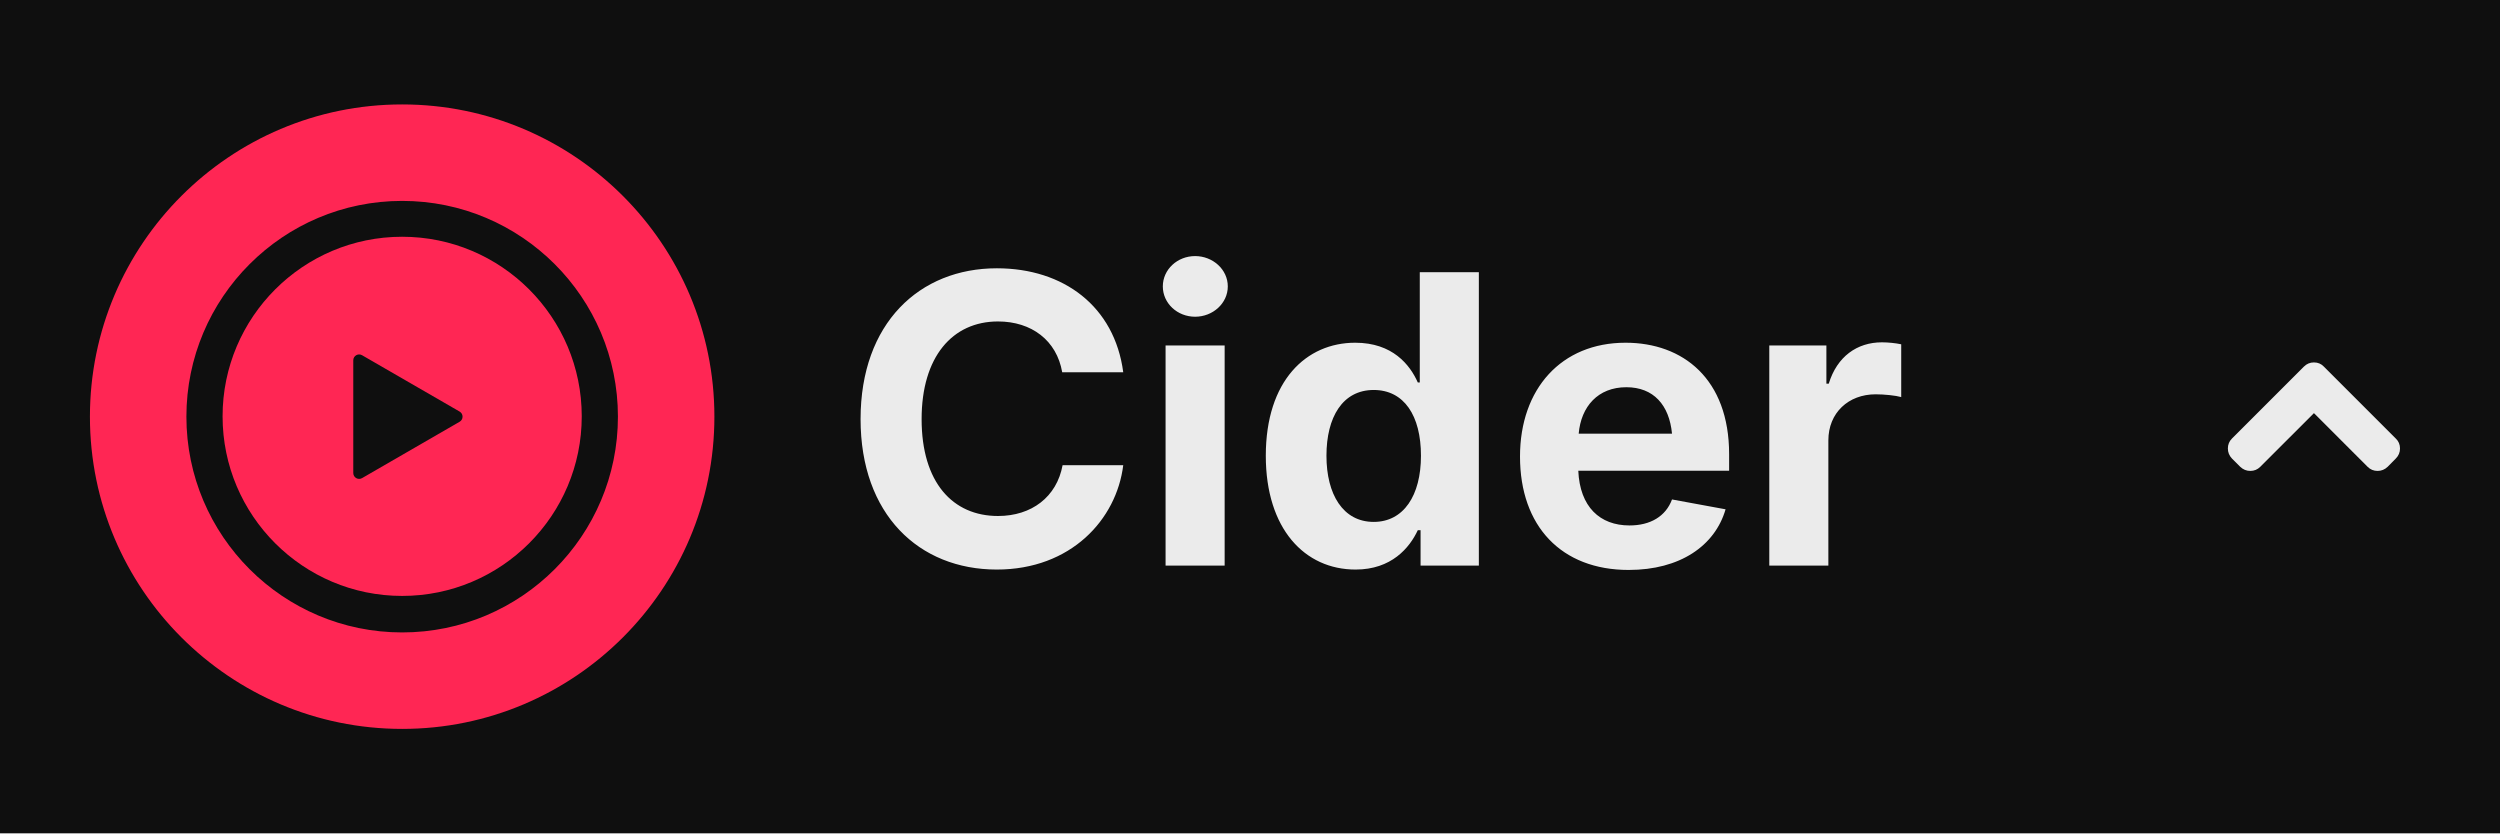
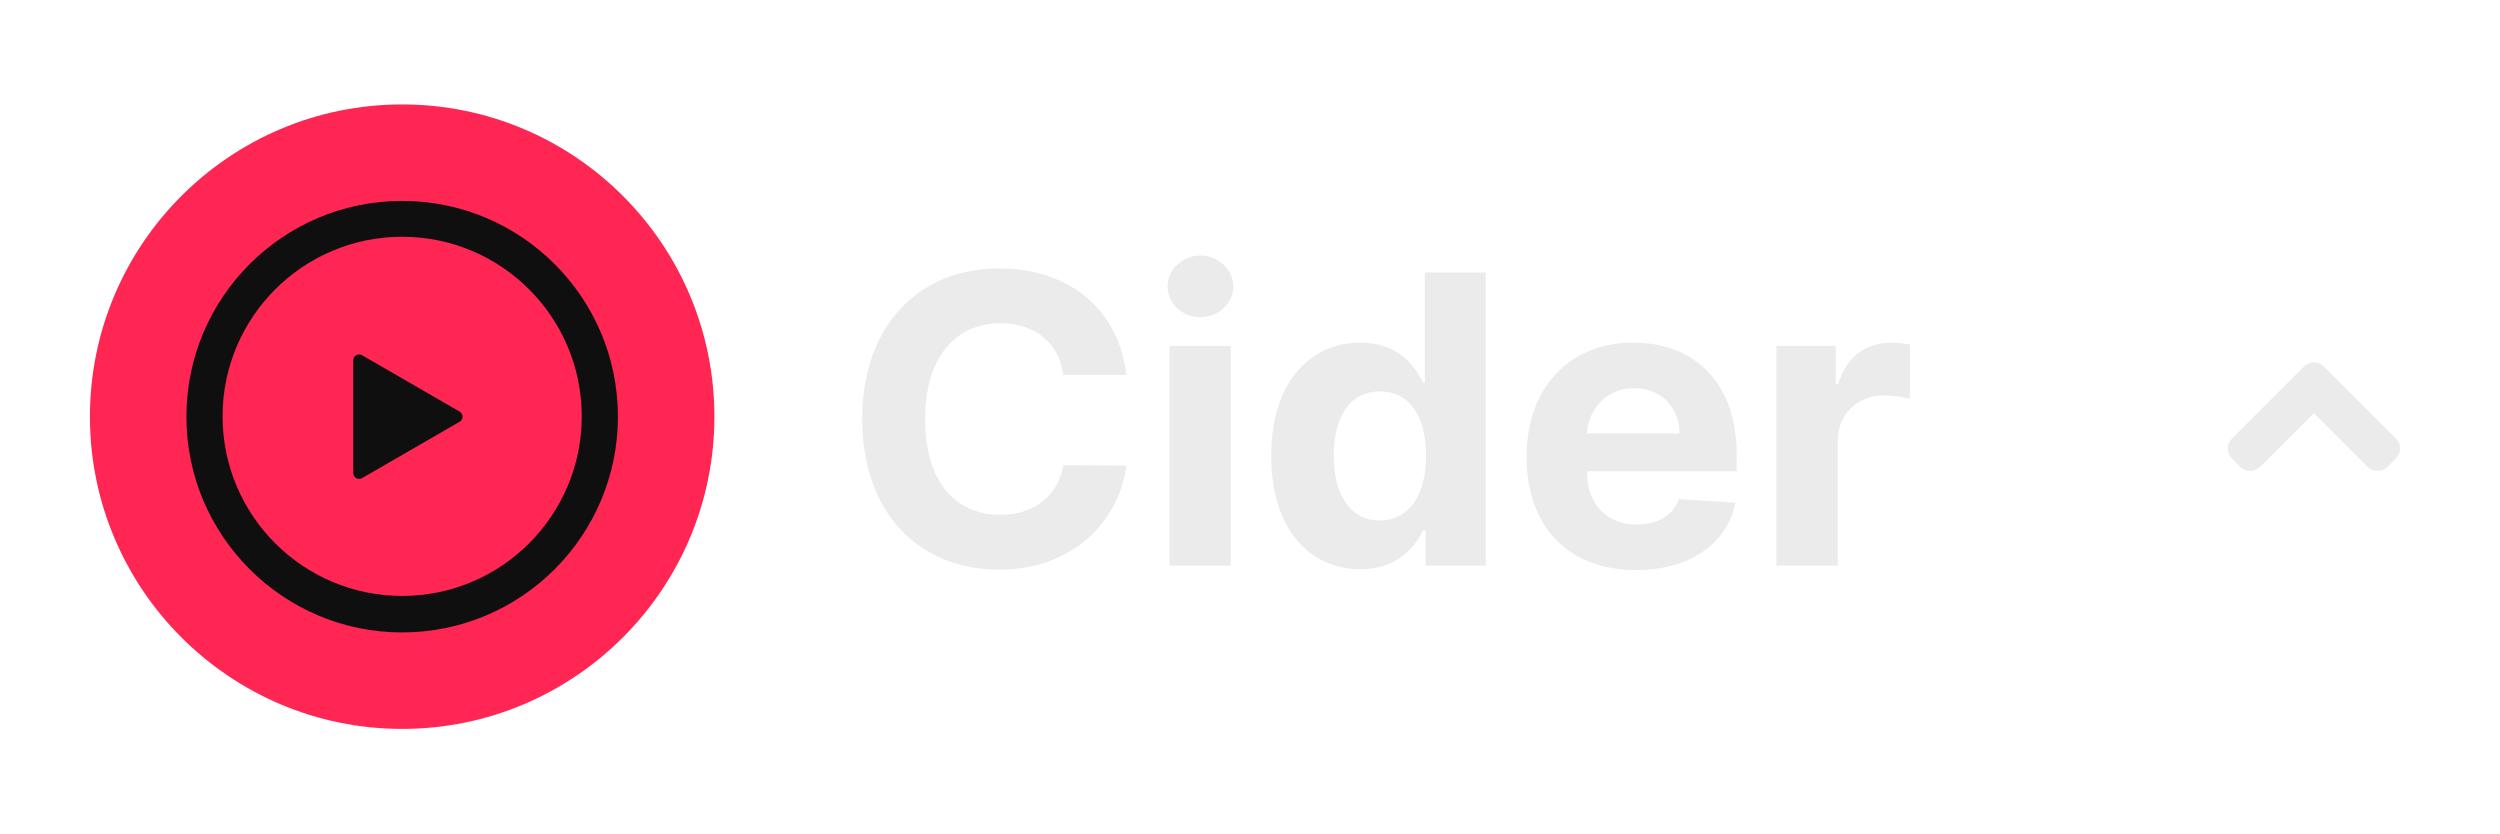
<svg xmlns="http://www.w3.org/2000/svg" width="100%" height="100%" viewBox="0 0 300 100" version="1.1" xml:space="preserve" style="fill-rule:evenodd;clip-rule:evenodd;stroke-linejoin:round;stroke-miterlimit:2;">
-   <rect x="0" y="0" width="300" height="100" style="fill:rgb(15,15,15);" />
  <g transform="matrix(0.30081,0,0,0.30081,-41.1651,-47.9227)">
    <g transform="matrix(1.26848,0,0,1.26848,167,195.512)">
      <circle cx="101" cy="102.5" r="79.5" style="fill:rgb(15,15,15);" />
    </g>
    <g transform="matrix(0.260038,0,0,0.260038,167,195.511)">
      <g id="Release.afdesign">
        <g>
          <path d="M501,21C765.367,21 980,235.633 980,500C980,764.367 765.367,979 501,979C236.633,979 22,764.367 22,500C22,235.633 236.633,21 501,21ZM501,169C683.684,169 832,317.316 832,500C832,682.684 683.684,831 501,831C318.316,831 170,682.684 170,500C170,317.316 318.316,169 501,169Z" style="fill:rgb(255,38,84);" />
          <path d="M501,224C653.053,224 776.5,347.447 776.5,499.5C776.5,651.553 653.053,775 501,775C348.947,775 225.5,651.553 225.5,499.5C225.5,347.447 348.947,224 501,224ZM589.165,492.207C595.163,495.672 595.163,504.328 589.165,507.793L439.502,594.256C433.502,597.722 426,593.392 426,586.463L426,413.537C426,406.608 433.502,402.278 439.502,405.744L589.165,492.207Z" style="fill:rgb(255,38,84);" />
        </g>
      </g>
    </g>
    <g transform="matrix(10.0544,0,0,10.0544,472.765,384.95)">
-       <text x="0px" y="0px" style="font-family:'Inter-Bold', 'Inter';font-weight:700;font-size:16px;fill:rgb(235,235,235);">Cider</text>
+       <g transform="matrix(16,0,0,16,0,0)">
+         <path d="M0.705,-0.473C0.685,-0.641 0.558,-0.737 0.389,-0.737C0.197,-0.737 0.05,-0.602 0.05,-0.364C0.05,-0.126 0.195,0.01 0.389,0.01C0.576,0.01 0.688,-0.114 0.705,-0.248L0.549,-0.249C0.535,-0.171 0.474,-0.126 0.392,-0.126C0.281,-0.126 0.206,-0.208 0.206,-0.364C0.206,-0.515 0.28,-0.601 0.393,-0.601C0.477,-0.601 0.538,-0.553 0.549,-0.473L0.705,-0.473Z" style="fill:rgb(235,235,235);fill-rule:nonzero;" />
+       </g>
+       <g transform="matrix(16,0,0,16,12.0341,0)">
+         <path d="M0.06,-0L0.212,-0L0.212,-0.545L0.06,-0.545L0.06,-0ZM0.136,-0.616C0.181,-0.616 0.218,-0.65 0.218,-0.692C0.218,-0.734 0.181,-0.769 0.136,-0.769C0.092,-0.769 0.055,-0.734 0.055,-0.692C0.055,-0.65 0.092,-0.616 0.136,-0.616Z" style="fill:rgb(235,235,235);fill-rule:nonzero;" />
+       </g>
+       <g transform="matrix(16,0,0,16,16.3864,0)">
+         <path d="M0.261,0.009C0.349,0.009 0.395,-0.042 0.416,-0.087L0.423,-0.087L0.423,-0L0.572,-0L0.572,-0.727L0.421,-0.727L0.421,-0.454L0.416,-0.454C0.396,-0.498 0.352,-0.553 0.261,-0.553C0.141,-0.553 0.04,-0.46 0.04,-0.272C0.04,-0.089 0.137,0.009 0.261,0.009ZM0.309,-0.112C0.235,-0.112 0.195,-0.178 0.195,-0.273C0.195,-0.367 0.234,-0.432 0.309,-0.432C0.383,-0.432 0.424,-0.37 0.424,-0.273C0.424,-0.175 0.382,-0.112 0.309,-0.112Z" style="fill:rgb(235,235,235);fill-rule:nonzero;" />
+       </g>
+       <g transform="matrix(16,0,0,16,26.5511,0)">
+         <path d="M0.309,0.011C0.444,0.011 0.535,-0.055 0.556,-0.156L0.416,-0.165C0.401,-0.124 0.362,-0.102 0.311,-0.102C0.236,-0.102 0.188,-0.152 0.188,-0.234L0.188,-0.234L0.559,-0.234L0.559,-0.276C0.559,-0.461 0.447,-0.553 0.303,-0.553C0.142,-0.553 0.038,-0.439 0.038,-0.27C0.038,-0.097 0.141,0.011 0.309,0.011ZM0.188,-0.328C0.191,-0.39 0.238,-0.44 0.305,-0.44C0.371,-0.44 0.417,-0.393 0.417,-0.328L0.188,-0.328Z" style="fill:rgb(235,235,235);fill-rule:nonzero;" />
+       </g>
+       <g transform="matrix(16,0,0,16,36.1136,0)">
+         <path d="M0.06,-0L0.212,-0L0.212,-0.309C0.212,-0.376 0.261,-0.422 0.327,-0.422C0.348,-0.422 0.377,-0.418 0.391,-0.414L0.391,-0.548C0.378,-0.551 0.359,-0.553 0.344,-0.553C0.283,-0.553 0.233,-0.518 0.213,-0.45L0.207,-0.45L0.207,-0.545L0.06,-0.545L0.06,-0Z" style="fill:rgb(235,235,235);fill-rule:nonzero;" />
+       </g>
    </g>
  </g>
  <g transform="matrix(-0.0132579,-1.62362e-18,-1.62362e-18,0.0132579,288.703,42.7877)">
    <g id="g3003">
      <path id="path3005" d="M1611,832C1611,796.667 1598.67,766.667 1574,742L923,91C897.667,65.667 867.333,53 832,53C796,53 766,65.667 742,91L91,742C65.667,766 53,796 53,832C53,867.333 65.667,897.667 91,923L165,998C191,1022.67 221.333,1035 256,1035C291.333,1035 321.333,1022.67 346,998L832,512L1318,998C1342.67,1022.67 1372.67,1035 1408,1035C1442.67,1035 1473,1022.67 1499,998L1574,923C1598.67,897 1611,866.667 1611,832Z" style="fill:rgb(235,235,235);fill-rule:nonzero;" />
    </g>
  </g>
</svg>
